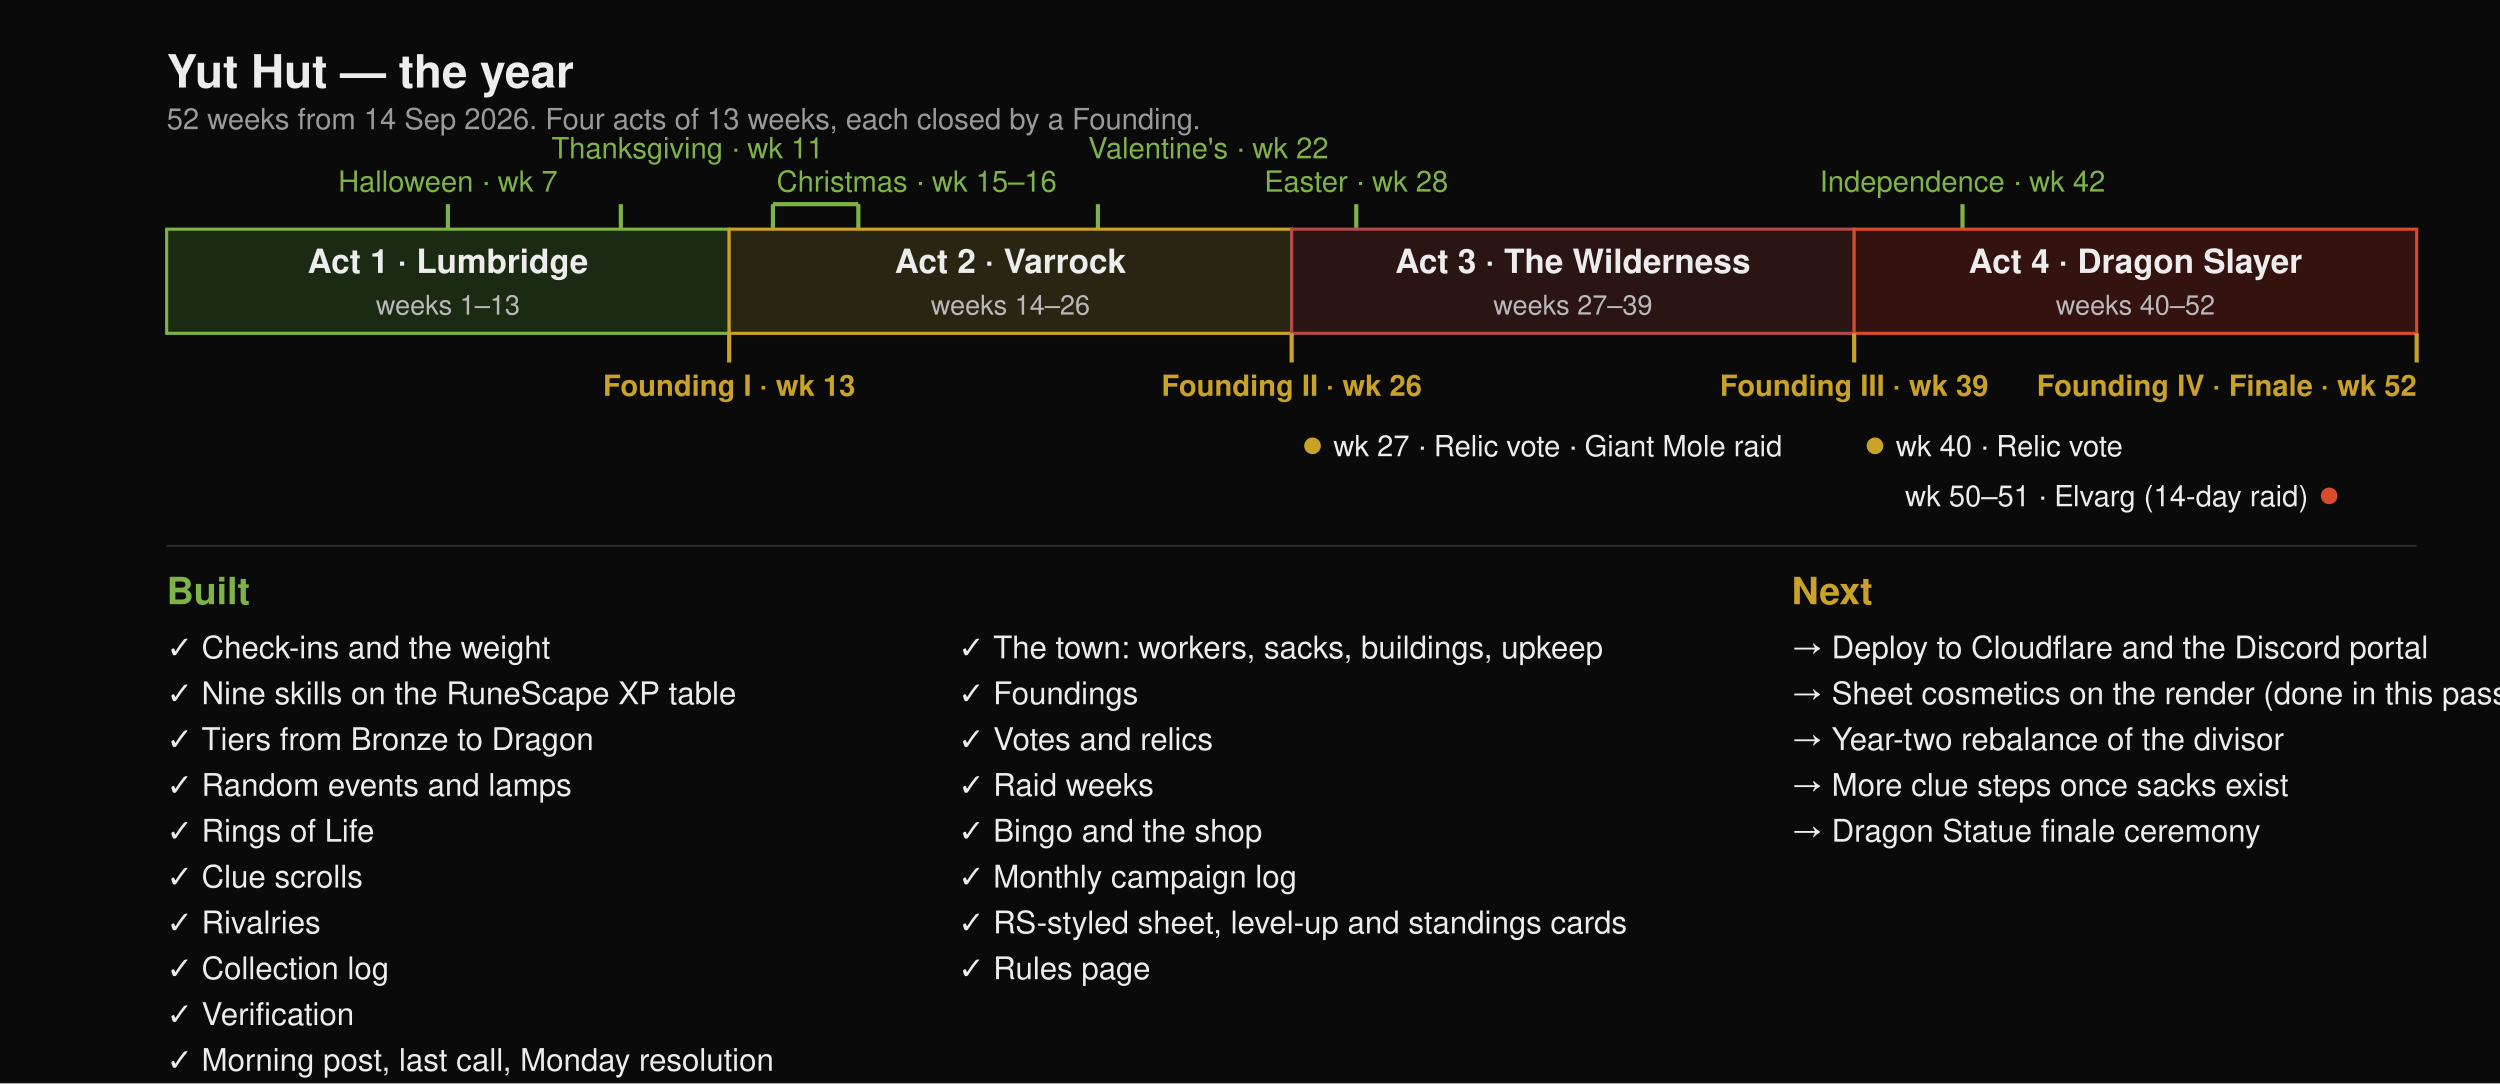
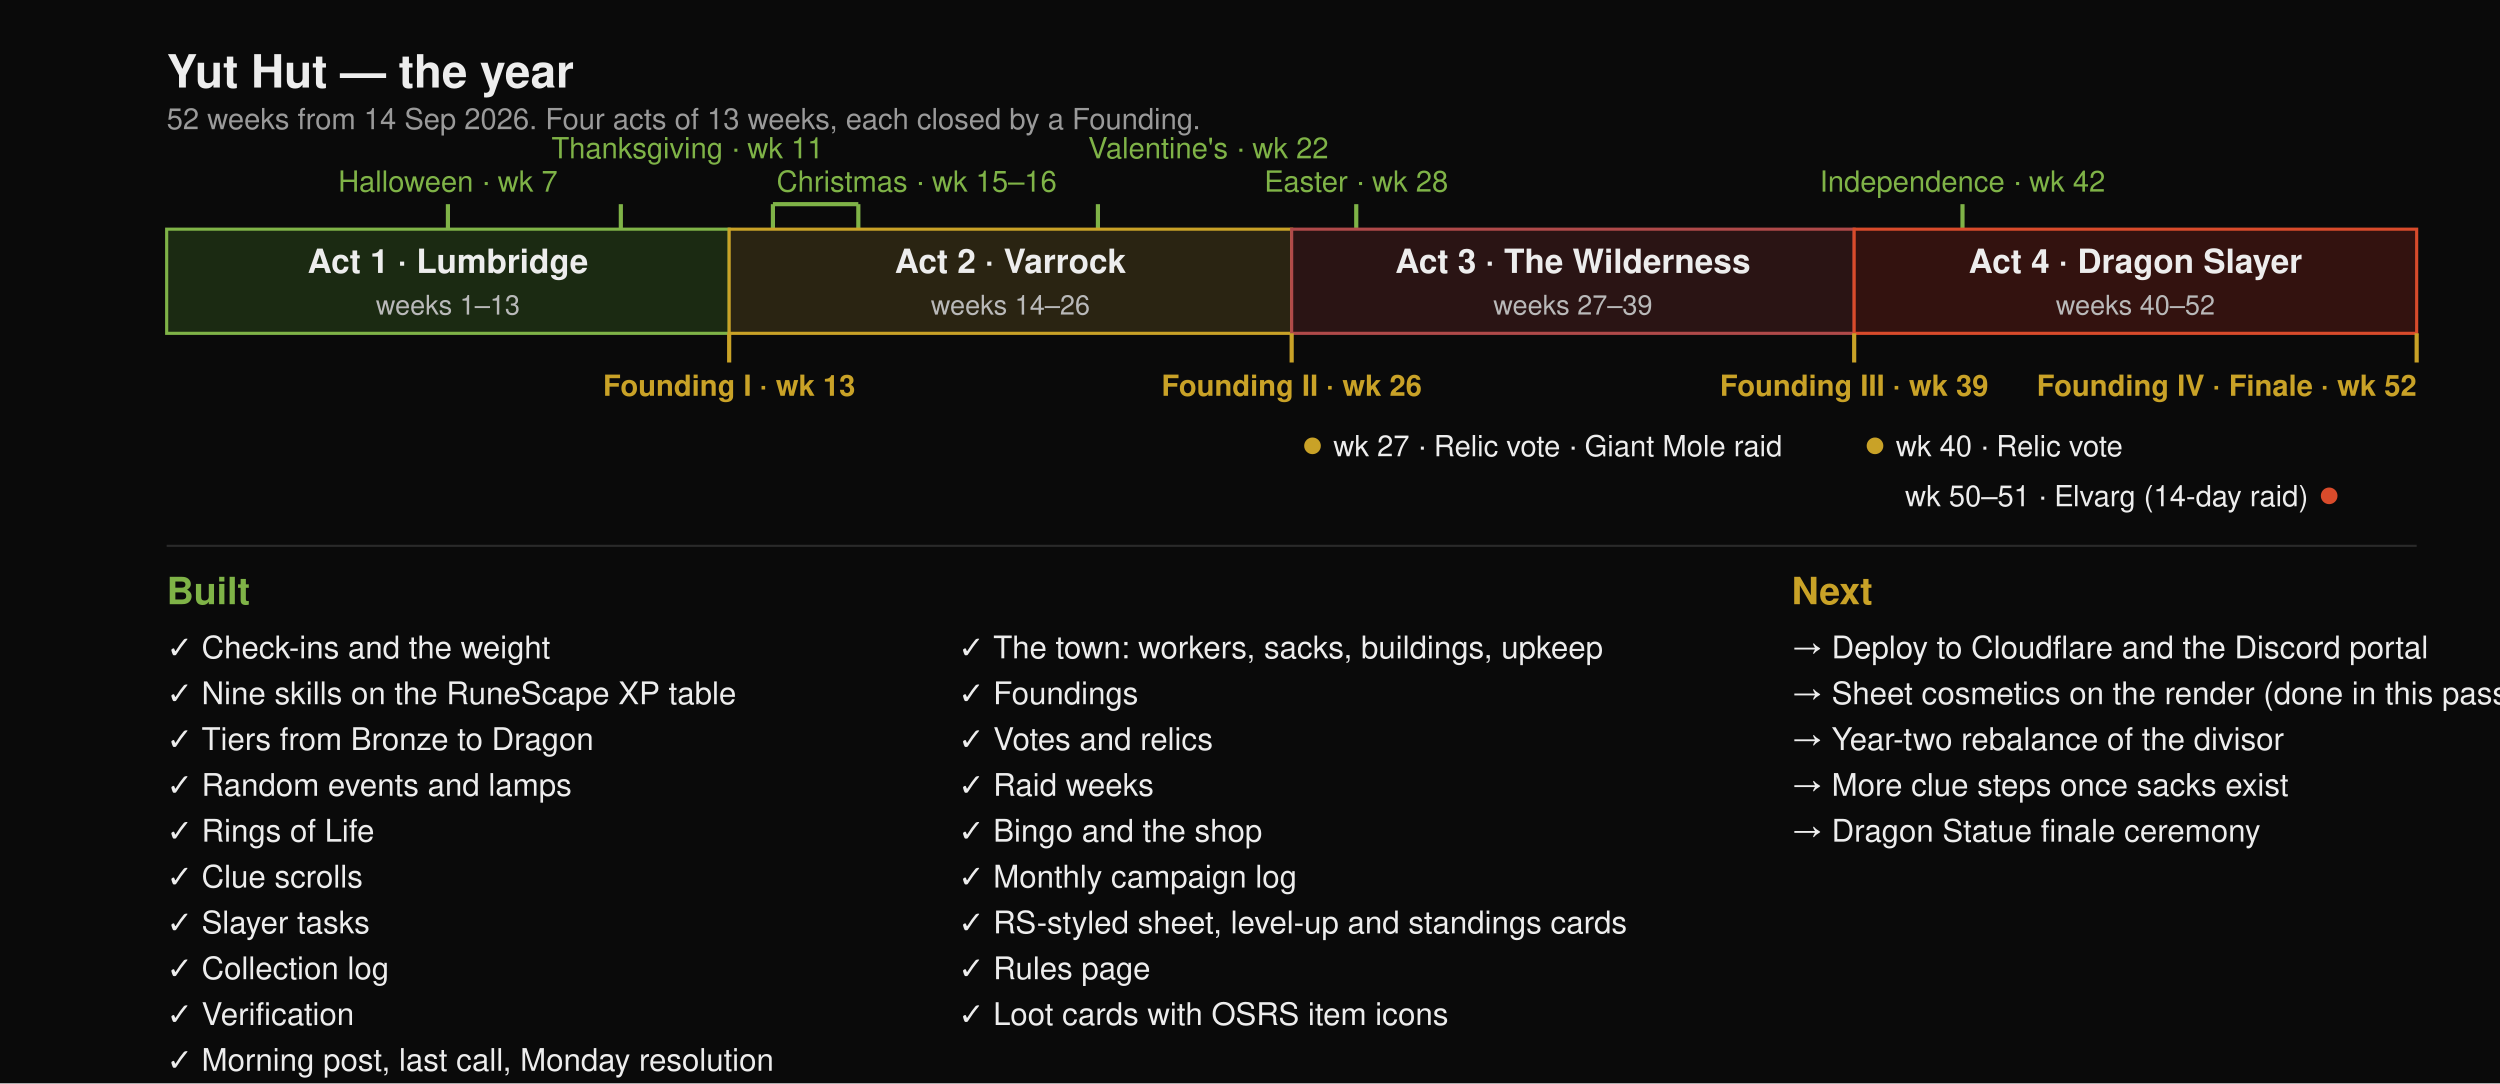
<svg xmlns="http://www.w3.org/2000/svg" width="1200" height="520" viewBox="0 0 1200 520" font-family="Segoe UI, Helvetica, Arial, sans-serif">
  <rect width="1200" height="520" fill="#0a0a0a" />
  <text x="80" y="42" font-size="22" font-weight="700" fill="#ededed">Yut Hut — the year</text>
  <text x="80" y="62" font-size="14" fill="#9a9a9a">52 weeks from 14 Sep 2026. Four acts of 13 weeks, each closed by a Founding.</text>
  <g font-size="14" fill="#7fb347" text-anchor="middle">
    <line x1="215" y1="98" x2="215" y2="110" stroke="#7fb347" stroke-width="2" />
    <text x="215" y="92">Halloween · wk 7</text>
    <line x1="298" y1="98" x2="298" y2="110" stroke="#7fb347" stroke-width="2" />
    <text x="330" y="76">Thanksgiving · wk 11</text>
    <line x1="371" y1="98" x2="412" y2="98" stroke="#7fb347" stroke-width="2" />
    <line x1="371" y1="98" x2="371" y2="110" stroke="#7fb347" stroke-width="2" />
    <line x1="412" y1="98" x2="412" y2="110" stroke="#7fb347" stroke-width="2" />
    <text x="440" y="92">Christmas · wk 15–16</text>
    <line x1="527" y1="98" x2="527" y2="110" stroke="#7fb347" stroke-width="2" />
    <text x="580" y="76">Valentine's · wk 22</text>
    <line x1="651" y1="98" x2="651" y2="110" stroke="#7fb347" stroke-width="2" />
    <text x="651" y="92">Easter · wk 28</text>
    <line x1="942" y1="98" x2="942" y2="110" stroke="#7fb347" stroke-width="2" />
    <text x="942" y="92">Independence · wk 42</text>
  </g>
  <g font-size="16" fill="#ededed" text-anchor="middle">
    <rect x="80" y="110" width="270" height="50" fill="#1b2a12" stroke="#7fb347" stroke-width="1.5" />
    <text x="215" y="131" font-weight="700">Act 1 · Lumbridge</text>
    <text x="215" y="151" font-size="13" fill="#b9b9b9">weeks 1–13</text>
    <rect x="350" y="110" width="270" height="50" fill="#2a2412" stroke="#c9a227" stroke-width="1.5" />
    <text x="485" y="131" font-weight="700">Act 2 · Varrock</text>
    <text x="485" y="151" font-size="13" fill="#b9b9b9">weeks 14–26</text>
    <rect x="620" y="110" width="270" height="50" fill="#2a1414" stroke="#b04a4a" stroke-width="1.5" />
    <text x="755" y="131" font-weight="700">Act 3 · The Wilderness</text>
    <text x="755" y="151" font-size="13" fill="#b9b9b9">weeks 27–39</text>
    <rect x="890" y="110" width="270" height="50" fill="#33120f" stroke="#d94b2b" stroke-width="1.5" />
    <text x="1025" y="131" font-weight="700">Act 4 · Dragon Slayer</text>
    <text x="1025" y="151" font-size="13" fill="#b9b9b9">weeks 40–52</text>
  </g>
  <g font-size="14" fill="#c9a227" font-weight="700">
    <line x1="350" y1="160" x2="350" y2="174" stroke="#c9a227" stroke-width="2" />
    <text x="350" y="190" text-anchor="middle">Founding I · wk 13</text>
    <line x1="620" y1="160" x2="620" y2="174" stroke="#c9a227" stroke-width="2" />
    <text x="620" y="190" text-anchor="middle">Founding II · wk 26</text>
    <line x1="890" y1="160" x2="890" y2="174" stroke="#c9a227" stroke-width="2" />
    <text x="890" y="190" text-anchor="middle">Founding III · wk 39</text>
    <line x1="1160" y1="160" x2="1160" y2="174" stroke="#c9a227" stroke-width="2" />
    <text x="1160" y="190" text-anchor="end">Founding IV · Finale · wk 52</text>
  </g>
  <g font-size="14" fill="#ededed">
    <circle cx="630" cy="214" r="4" fill="#c9a227" />
    <text x="640" y="219">wk 27 · Relic vote · Giant Mole raid</text>
    <circle cx="900" cy="214" r="4" fill="#c9a227" />
    <text x="910" y="219">wk 40 · Relic vote</text>
    <circle cx="1118" cy="238" r="4" fill="#d94b2b" />
    <text x="1108" y="243" text-anchor="end">wk 50–51 · Elvarg (14-day raid)</text>
  </g>
  <line x1="80" y1="262" x2="1160" y2="262" stroke="#2a2a2a" stroke-width="1" />
  <text x="80" y="290" font-size="18" font-weight="700" fill="#7fb347">Built</text>
  <g font-size="15" fill="#ededed">
    <text x="80" y="316">✓ Check-ins and the weight</text>
    <text x="80" y="338">✓ Nine skills on the RuneScape XP table</text>
    <text x="80" y="360">✓ Tiers from Bronze to Dragon</text>
    <text x="80" y="382">✓ Random events and lamps</text>
    <text x="80" y="404">✓ Rings of Life</text>
    <text x="80" y="426">✓ Clue scrolls</text>
-     <text x="80" y="448">✓ Rivalries</text>
+     <text x="80" y="448">✓ Slayer tasks</text>
    <text x="80" y="470">✓ Collection log</text>
    <text x="80" y="492">✓ Verification</text>
    <text x="80" y="514">✓ Morning post, last call, Monday resolution</text>
    <text x="460" y="316">✓ The town: workers, sacks, buildings, upkeep</text>
    <text x="460" y="338">✓ Foundings</text>
    <text x="460" y="360">✓ Votes and relics</text>
    <text x="460" y="382">✓ Raid weeks</text>
    <text x="460" y="404">✓ Bingo and the shop</text>
    <text x="460" y="426">✓ Monthly campaign log</text>
    <text x="460" y="448">✓ RS-styled sheet, level-up and standings cards</text>
    <text x="460" y="470">✓ Rules page</text>
+     <text x="460" y="492">✓ Loot cards with OSRS item icons</text>
  </g>
  <text x="860" y="290" font-size="18" font-weight="700" fill="#c9a227">Next</text>
  <g font-size="15" fill="#ededed">
    <text x="860" y="316">→ Deploy to Cloudflare and the Discord portal</text>
    <text x="860" y="338">→ Sheet cosmetics on the render (done in this pass)</text>
    <text x="860" y="360">→ Year-two rebalance of the divisor</text>
    <text x="860" y="382">→ More clue steps once sacks exist</text>
    <text x="860" y="404">→ Dragon Statue finale ceremony</text>
  </g>
</svg>
